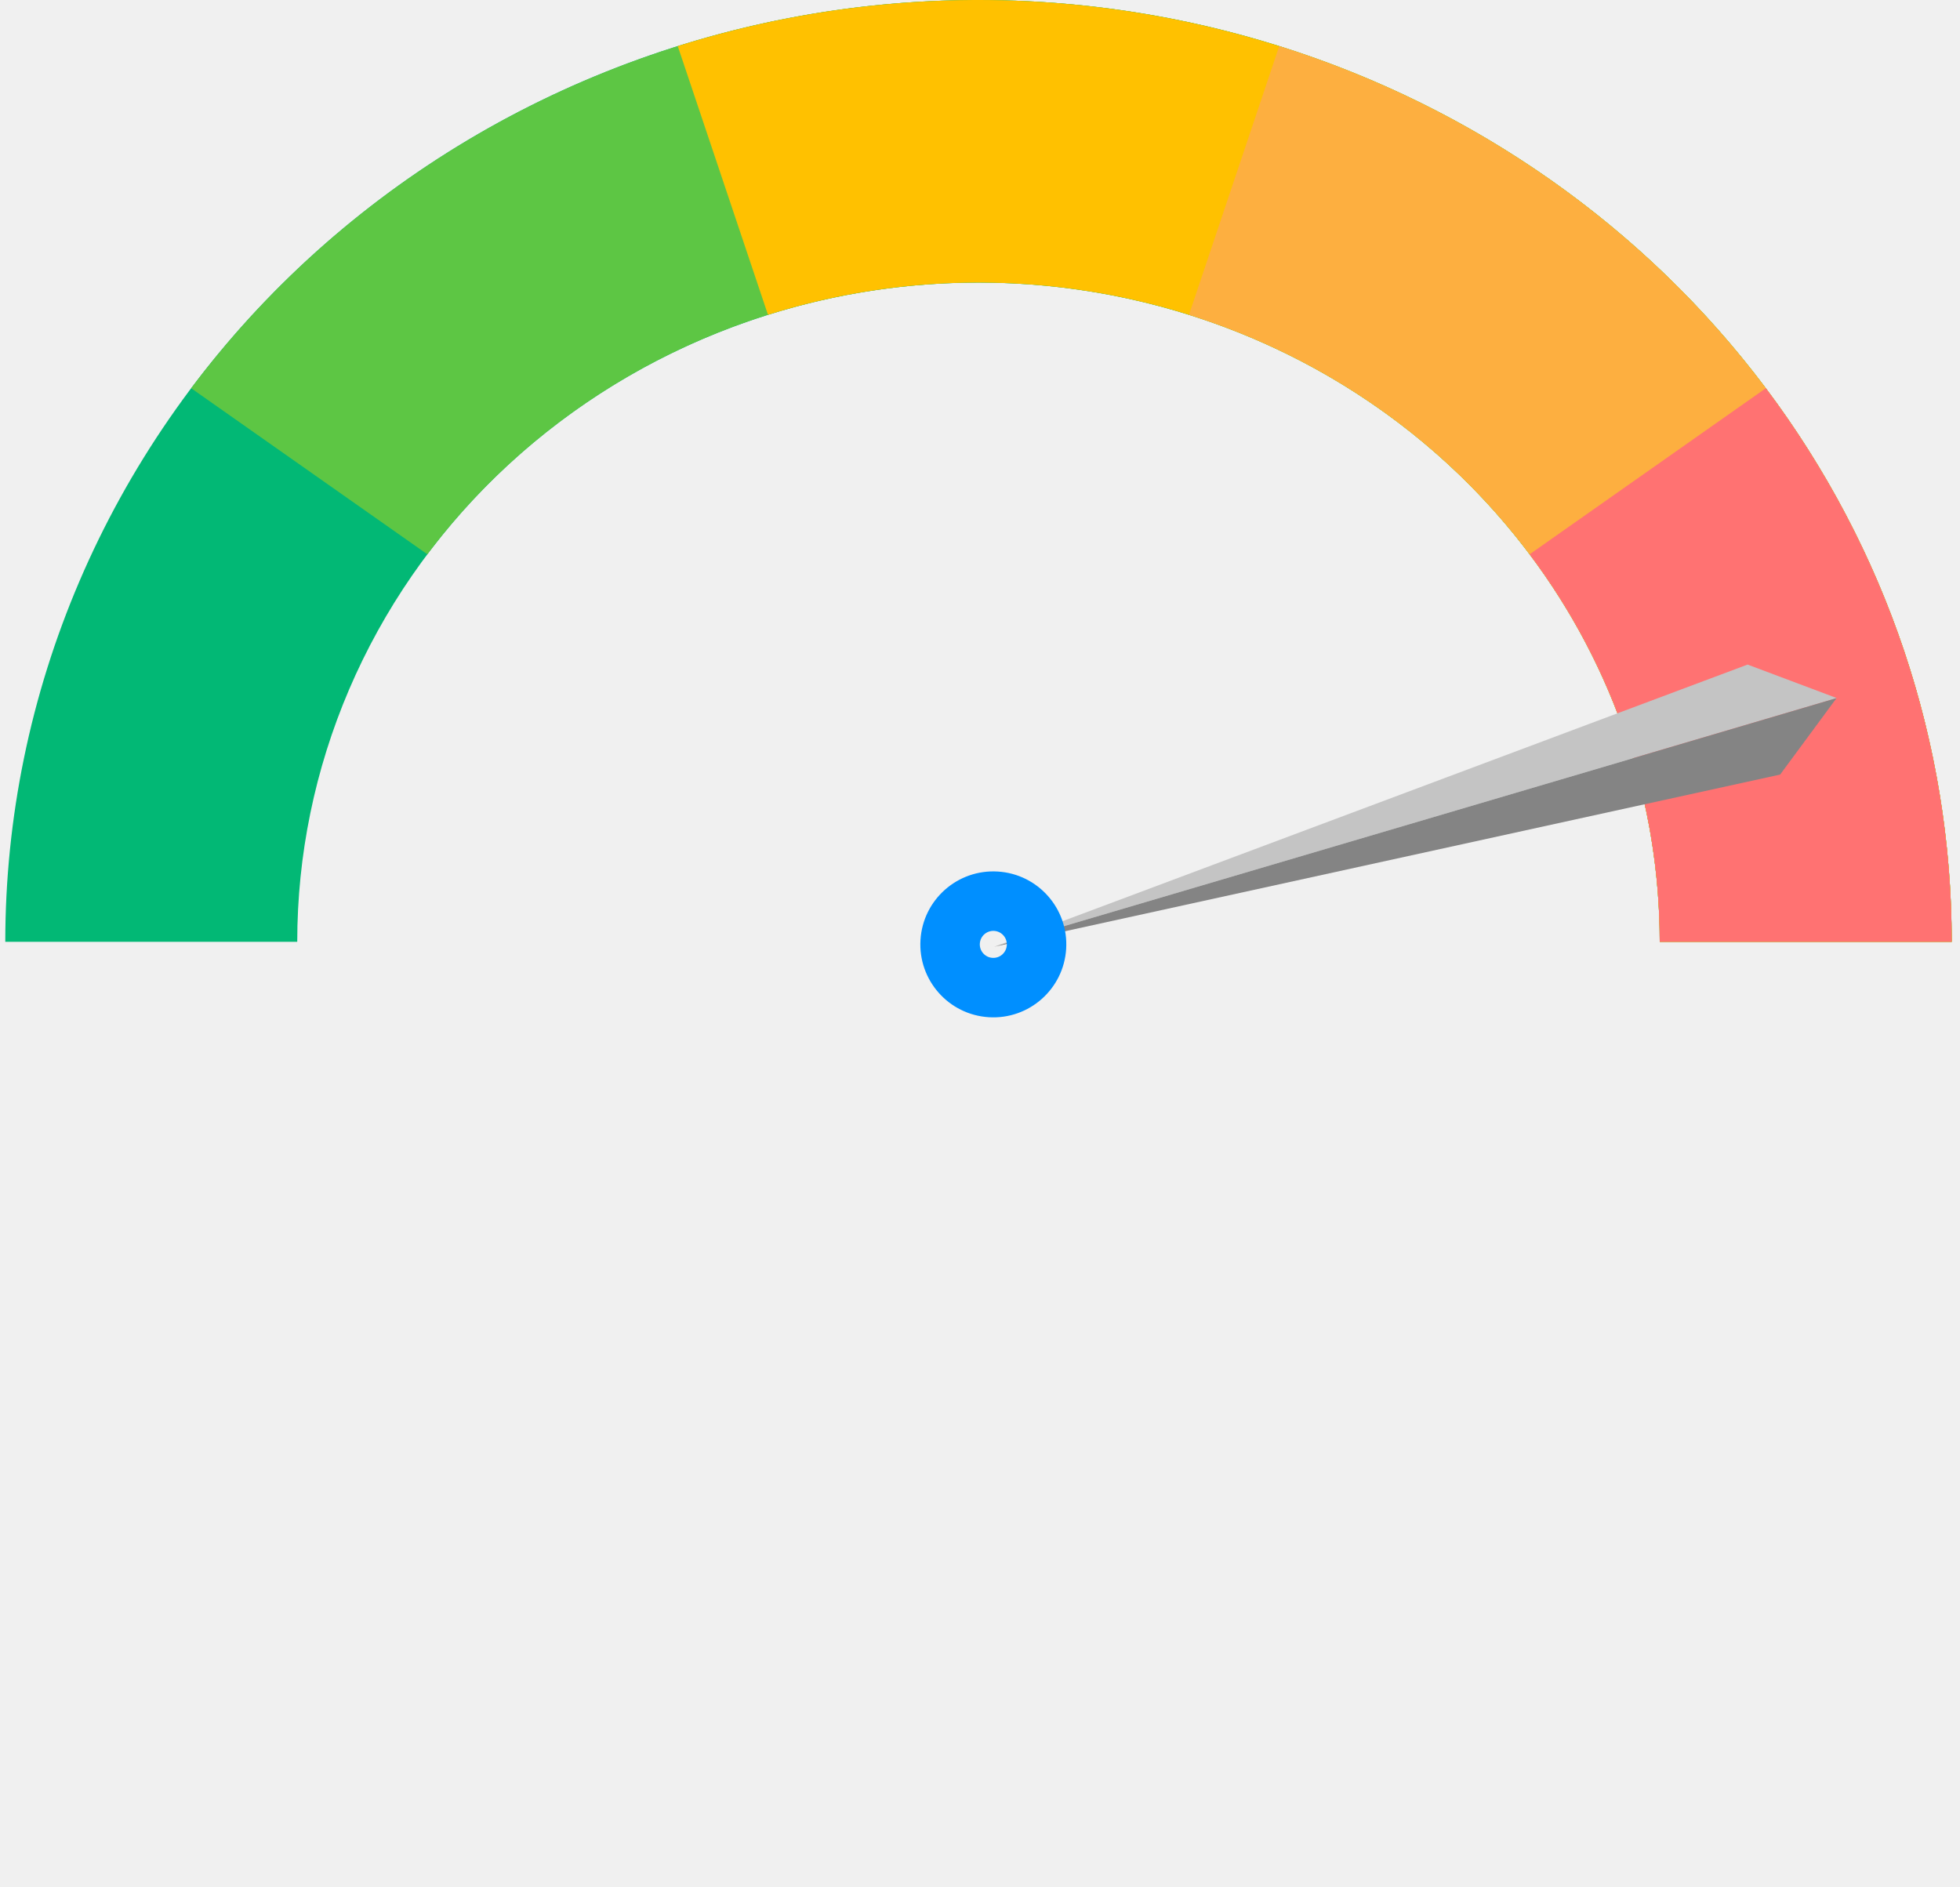
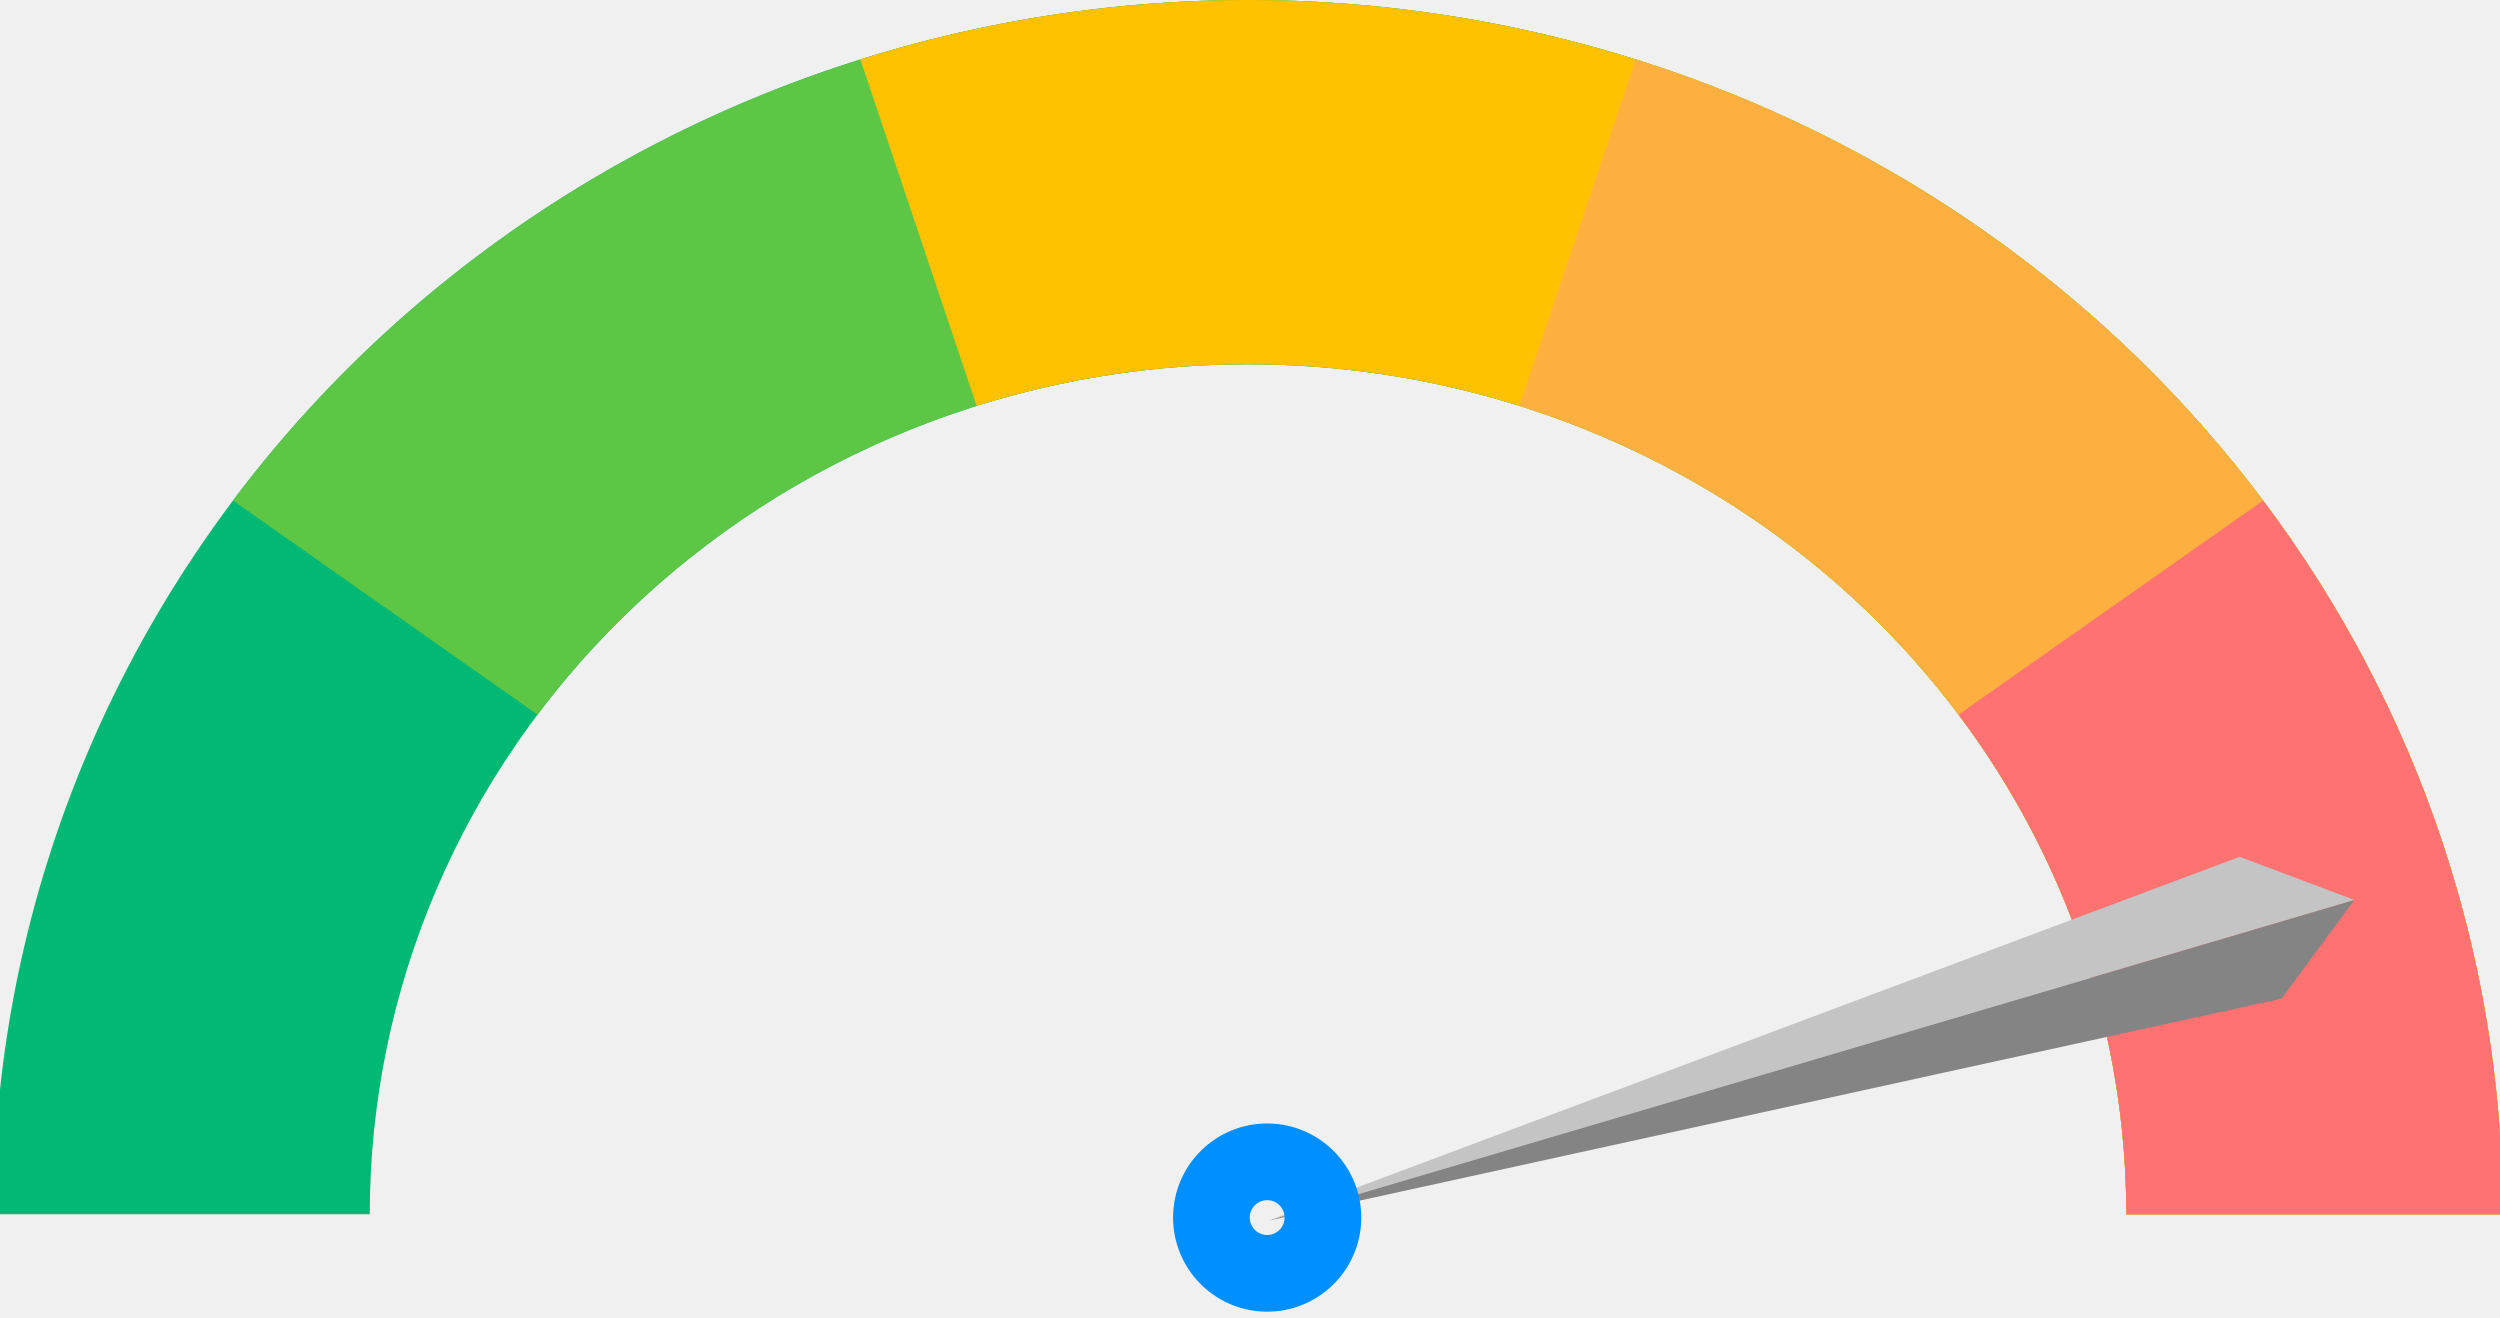
- <svg xmlns="http://www.w3.org/2000/svg" width="188" height="181" viewBox="0 0 188 181" fill="none">
-   <path d="M187.203 90.341C187.203 78.477 184.788 66.73 180.097 55.769C175.406 44.808 168.53 34.849 159.862 26.46C151.194 18.071 140.903 11.417 129.578 6.877C118.252 2.337 106.114 -5.1858e-07 93.855 0C81.596 5.1858e-07 69.458 2.337 58.132 6.877C46.807 11.417 36.516 18.071 27.848 26.46C19.18 34.849 12.304 44.808 7.613 55.769C2.921 66.73 0.507 78.477 0.507 90.341H28.511C28.511 82.036 30.201 73.813 33.485 66.14C36.769 58.468 41.582 51.497 47.65 45.624C53.718 39.752 60.921 35.094 68.849 31.916C76.777 28.738 85.274 27.102 93.855 27.102C102.436 27.102 110.933 28.738 118.861 31.916C126.789 35.094 133.992 39.752 140.06 45.624C146.128 51.497 150.941 58.468 154.225 66.14C157.508 73.813 159.199 82.036 159.199 90.341H187.203Z" fill="#02B875" />
-   <path d="M187.203 90.341C187.203 71.263 180.962 52.674 169.375 37.24C157.788 21.805 141.449 10.317 122.701 4.422C103.953 -1.474 83.757 -1.474 65.009 4.422C46.26 10.317 29.922 21.805 18.335 37.24L40.991 53.17C49.102 42.366 60.539 34.324 73.663 30.197C86.786 26.07 100.923 26.07 114.047 30.197C127.171 34.324 138.608 42.366 146.719 53.17C154.83 63.974 159.199 76.986 159.199 90.341H187.203Z" fill="#5DC644" />
-   <path d="M187.203 90.341C187.203 76.084 183.716 62.03 177.029 49.327C170.341 36.624 160.641 25.633 148.723 17.254C136.806 8.874 123.008 3.342 108.458 1.112C93.908 -1.118 79.019 0.016 65.009 4.422L73.663 30.197C83.47 27.113 93.892 26.32 104.077 27.881C114.262 29.442 123.92 33.314 132.263 39.18C140.605 45.046 147.395 52.739 152.076 61.631C156.758 70.523 159.199 80.361 159.199 90.341H187.203Z" fill="#FFC100" />
-   <path d="M187.203 90.341C187.203 71.263 180.962 52.674 169.375 37.24C157.788 21.805 141.449 10.317 122.701 4.422L114.047 30.197C127.171 34.324 138.608 42.366 146.719 53.17C154.83 63.974 159.199 76.986 159.199 90.341H187.203Z" fill="#FDAF40" />
-   <path d="M187.203 90.341C187.203 71.263 180.962 52.674 169.375 37.24L146.719 53.17C154.83 63.974 159.199 76.986 159.199 90.341H187.203Z" fill="#FF7272" />
-   <path d="M167.626 63.747L176.174 66.961L95.381 90.811L167.626 63.747Z" fill="#C4C4C4" />
-   <path d="M170.748 74.299L95.365 90.815L176.157 66.966L170.748 74.299Z" fill="#848484" />
-   <path d="M102.265 91.014C102.029 94.872 98.71 97.81 94.852 97.575C90.993 97.339 88.055 94.02 88.291 90.161C88.526 86.302 91.845 83.365 95.704 83.6C99.563 83.836 102.5 87.155 102.265 91.014ZM93.984 90.509C93.941 91.223 94.484 91.837 95.199 91.881C95.913 91.924 96.527 91.381 96.571 90.666C96.615 89.952 96.071 89.338 95.357 89.294C94.642 89.251 94.028 89.794 93.984 90.509Z" fill="#008FFF" />
+ <svg xmlns="http://www.w3.org/2000/svg" width="186" height="98" viewBox="0 0 186 98" fill="none">
+   <g clip-path="url(#clip0)">
+     <g clip-path="url(#clip1)">
+       <path d="M186.203 90.341C186.203 78.477 183.788 66.73 179.097 55.769C174.406 44.808 167.53 34.849 158.862 26.46C150.194 18.071 139.903 11.417 128.578 6.877C117.252 2.337 105.114 -5.1858e-07 92.855 0C80.596 5.1858e-07 68.458 2.337 57.132 6.877C45.807 11.417 35.516 18.071 26.848 26.46C18.18 34.849 11.304 44.808 6.613 55.769C1.921 66.73 -0.493 78.477 -0.493 90.341H27.511C27.511 82.036 29.201 73.813 32.485 66.14C35.769 58.468 40.582 51.497 46.65 45.624C52.718 39.752 59.921 35.094 67.849 31.916C75.777 28.738 84.274 27.102 92.855 27.102C101.436 27.102 109.933 28.738 117.861 31.916C125.789 35.094 132.992 39.752 139.06 45.624C145.128 51.497 149.941 58.468 153.225 66.14C156.508 73.813 158.199 82.036 158.199 90.341H186.203Z" fill="#02B875" />
+       <path d="M186.203 90.341C186.203 71.263 179.962 52.674 168.375 37.24C156.788 21.805 140.449 10.317 121.701 4.422C102.953 -1.474 82.757 -1.474 64.009 4.422C45.26 10.317 28.922 21.805 17.335 37.24L39.991 53.17C48.102 42.366 59.539 34.324 72.663 30.197C85.786 26.07 99.923 26.07 113.047 30.197C126.171 34.324 137.608 42.366 145.719 53.17C153.83 63.974 158.199 76.986 158.199 90.341H186.203Z" fill="#5DC644" />
+       <path d="M186.203 90.341C186.203 76.084 182.716 62.03 176.029 49.327C169.341 36.624 159.641 25.633 147.723 17.254C135.806 8.874 122.008 3.342 107.458 1.112C92.908 -1.118 78.019 0.016 64.009 4.422L72.663 30.197C82.47 27.113 92.892 26.32 103.077 27.881C113.262 29.442 122.92 33.314 131.263 39.18C139.605 45.046 146.395 52.739 151.076 61.631C155.758 70.523 158.199 80.361 158.199 90.341H186.203Z" fill="#FFC100" />
+       <path d="M186.203 90.341C186.203 71.263 179.962 52.674 168.375 37.24C156.788 21.805 140.449 10.317 121.701 4.422L113.047 30.197C126.171 34.324 137.608 42.366 145.719 53.17C153.83 63.974 158.199 76.986 158.199 90.341H186.203Z" fill="#FDAF40" />
+       <path d="M186.203 90.341C186.203 71.263 179.962 52.674 168.375 37.24L145.719 53.17C153.83 63.974 158.199 76.986 158.199 90.341H186.203Z" fill="#FF7272" />
+     </g>
+     <g clip-path="url(#clip2)">
+       <path d="M166.626 63.747L175.174 66.961L94.381 90.811L166.626 63.747Z" fill="#C4C4C4" />
+       <path d="M169.748 74.299L94.365 90.815L175.157 66.966L169.748 74.299Z" fill="#848484" />
+       <path d="M101.265 91.014C101.029 94.872 97.71 97.81 93.852 97.575C89.993 97.339 87.055 94.02 87.291 90.161C87.526 86.302 90.845 83.365 94.704 83.6C98.563 83.836 101.5 87.155 101.265 91.014ZM92.984 90.509C92.941 91.223 93.484 91.837 94.199 91.881C94.913 91.924 95.527 91.381 95.571 90.666C95.615 89.952 95.071 89.338 94.357 89.294C93.642 89.251 93.028 89.794 92.984 90.509Z" fill="#008FFF" />
+     </g>
+   </g>
+   <defs>
+     <clipPath id="clip0">
+       <rect width="186" height="98" fill="white" />
+     </clipPath>
+     <clipPath id="clip1">
+       <rect width="186" height="98" fill="white" />
+     </clipPath>
+     <clipPath id="clip2">
+       <rect x="89.341" y="56.548" width="88.195" height="40.675" transform="rotate(3.49 89.3408 56.5483)" fill="white" />
+     </clipPath>
+   </defs>
</svg>
